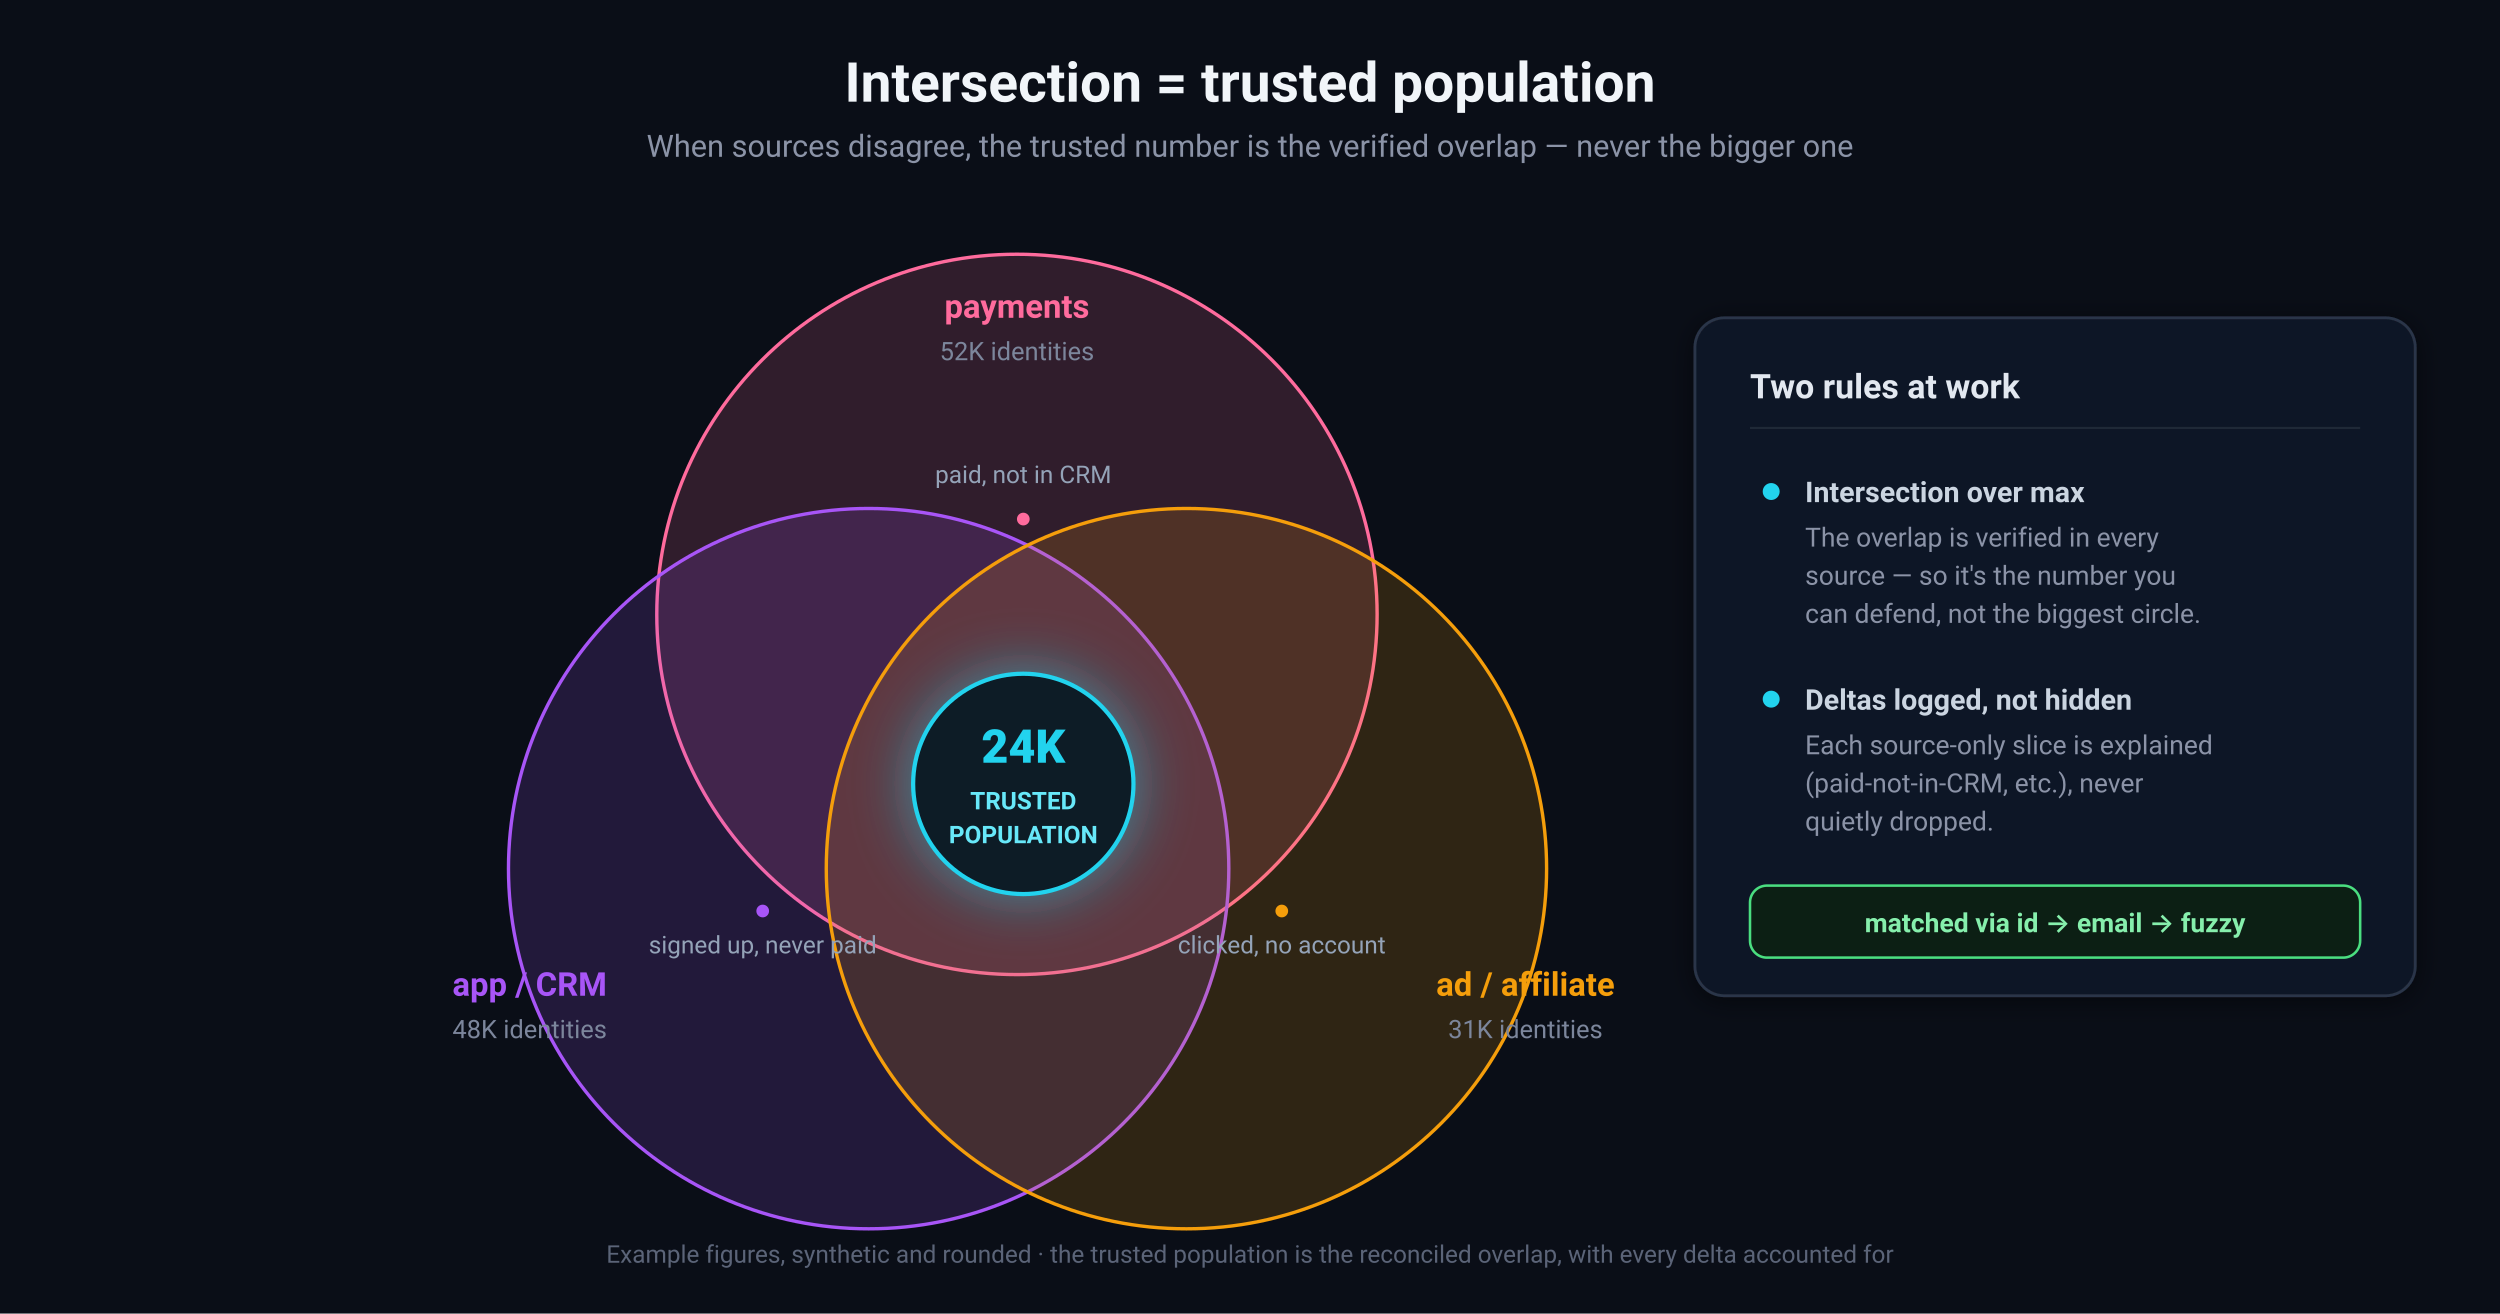
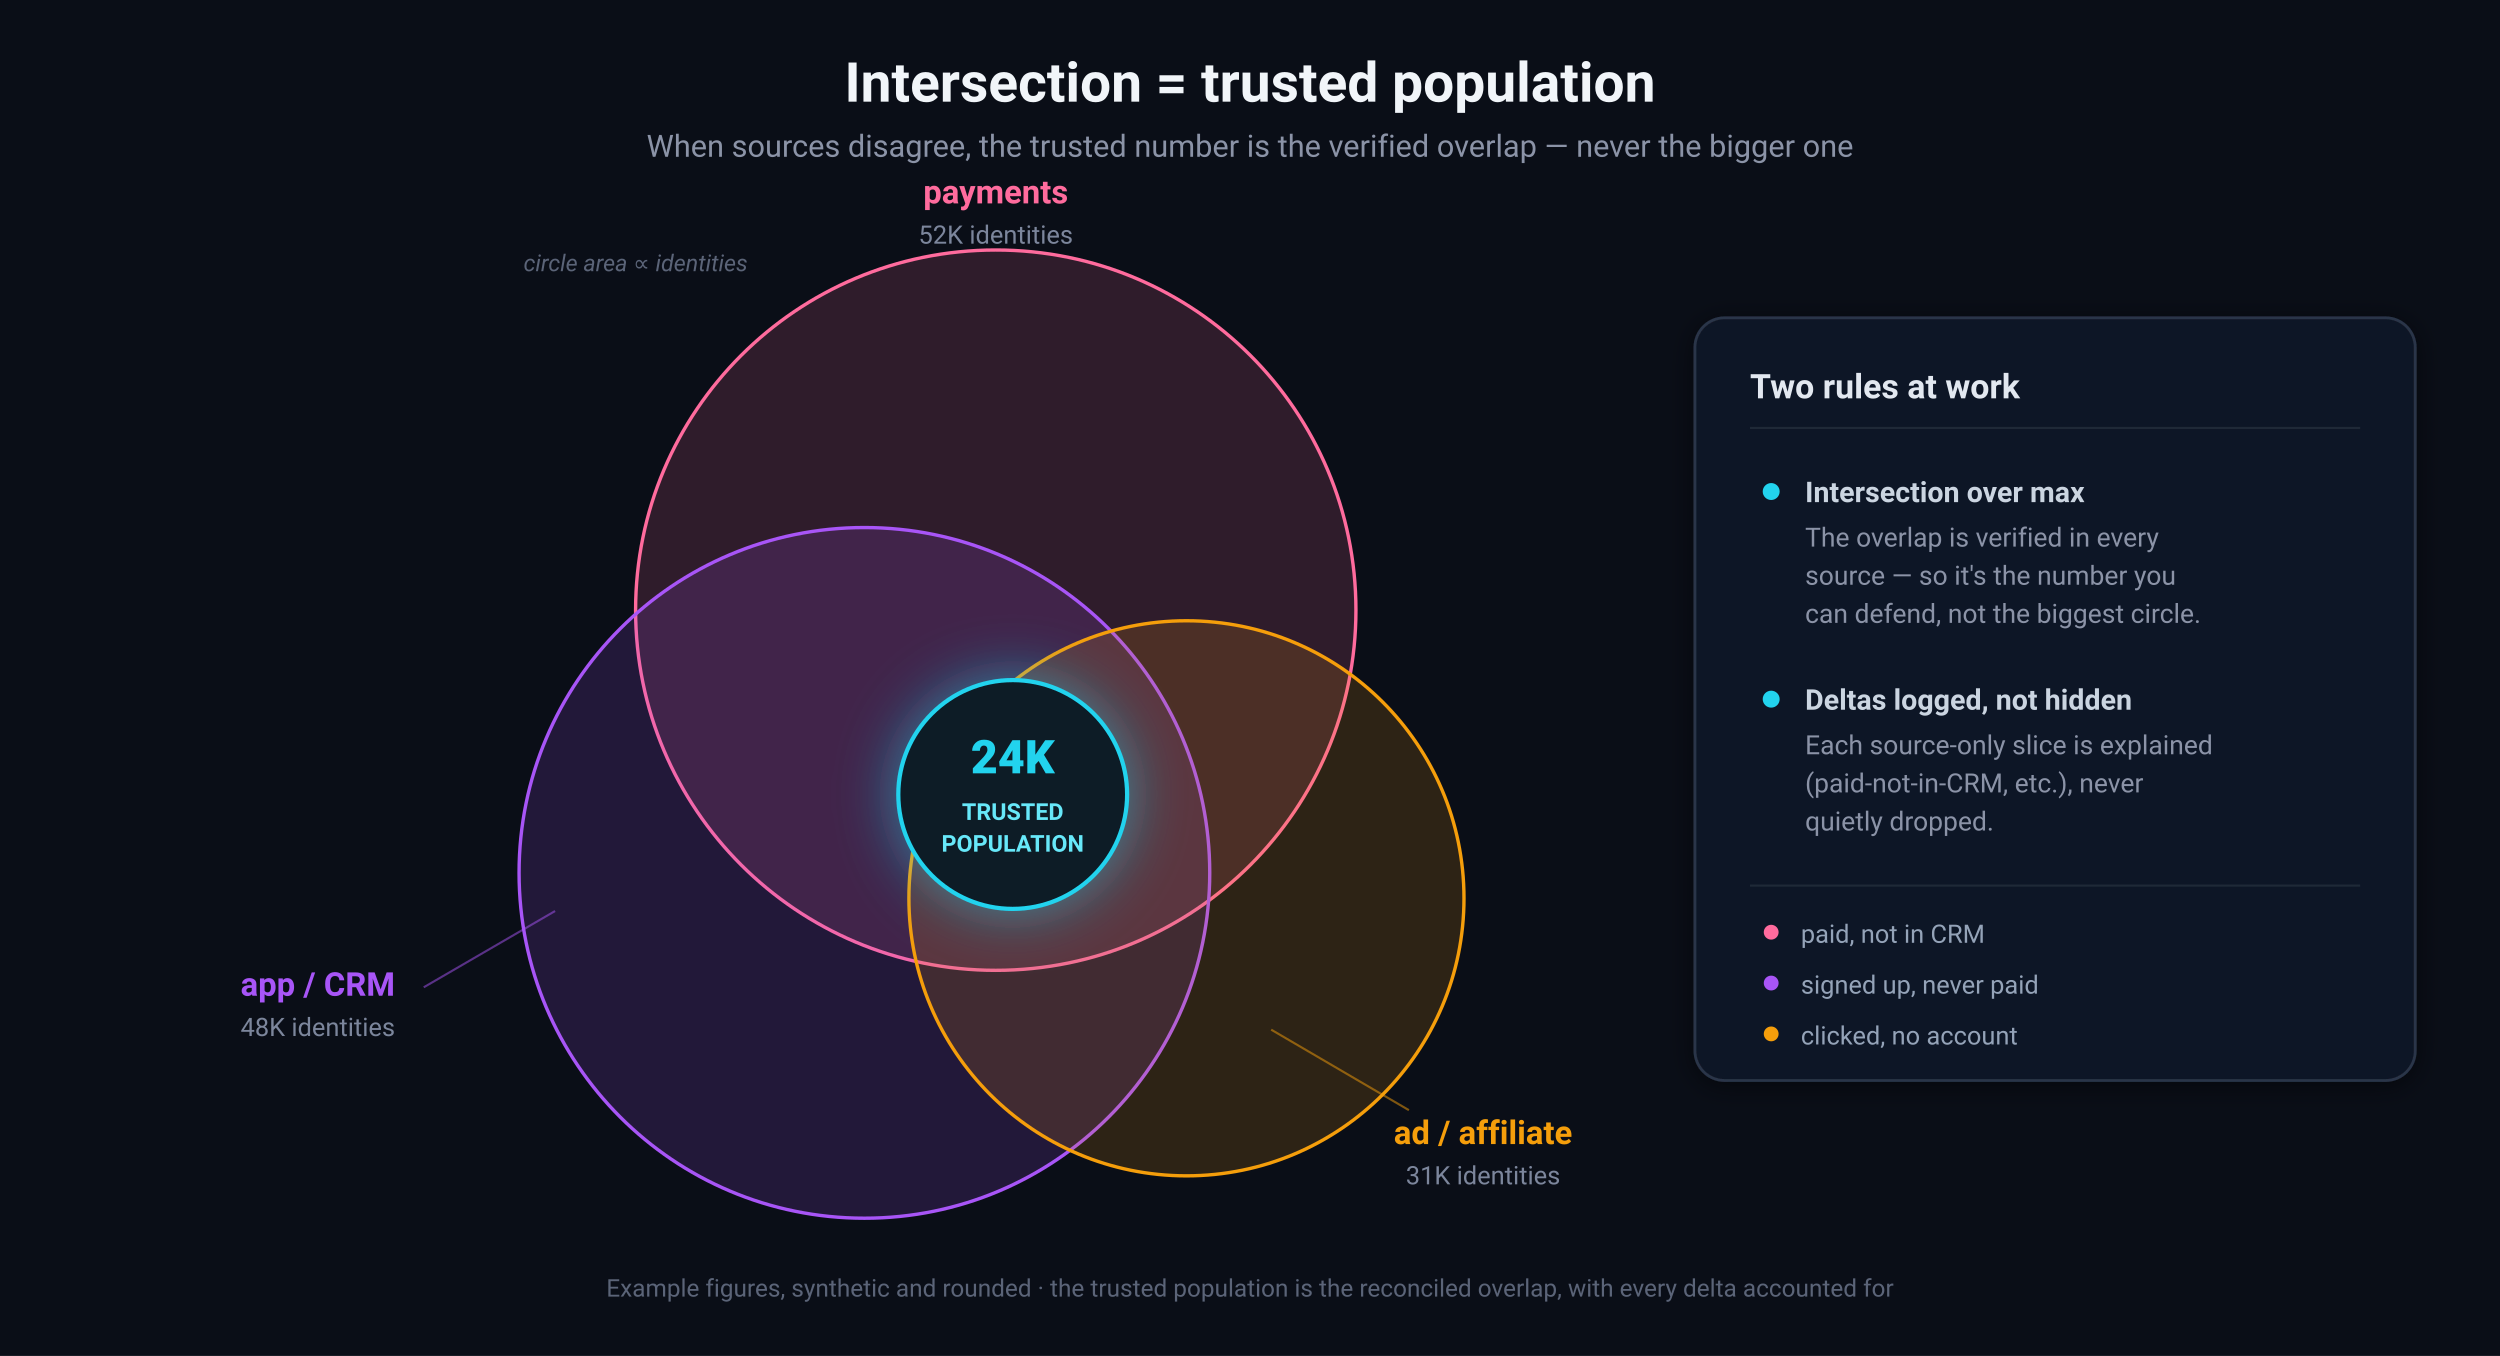
- <svg xmlns="http://www.w3.org/2000/svg" viewBox="0 0 1180 620" font-family="-apple-system, BlinkMacSystemFont, 'Segoe UI', Roboto, sans-serif">
+ <svg xmlns="http://www.w3.org/2000/svg" viewBox="0 0 1180 640" font-family="-apple-system, BlinkMacSystemFont, 'Segoe UI', Roboto, sans-serif">
  <defs>
    <filter id="soft" x="-20%" y="-20%" width="140%" height="140%">
      <feDropShadow dx="0" dy="2" stdDeviation="6" flood-color="#000000" flood-opacity="0.5" />
    </filter>
    <filter id="coreGlow" x="-60%" y="-60%" width="220%" height="220%">
      <feDropShadow dx="0" dy="0" stdDeviation="14" flood-color="#22d3ee" flood-opacity="0.55" />
    </filter>
  </defs>
-   <rect width="1180" height="620" fill="#0a0e17" />
+   <rect width="1180" height="640" fill="#0a0e17" />
  <text x="590" y="48" text-anchor="middle" fill="#f1f5f9" font-size="26" font-weight="700">Intersection = trusted population</text>
  <text x="590" y="74" text-anchor="middle" fill="#8b93a7" font-size="14.5">When sources disagree, the trusted number is the verified overlap — never the bigger one</text>
  <g>
-     <circle cx="480" cy="290" r="170" fill="#ff6b9d" fill-opacity="0.16" stroke="#ff6b9d" stroke-width="1.6" />
-     <circle cx="410" cy="410" r="170" fill="#a855f7" fill-opacity="0.16" stroke="#a855f7" stroke-width="1.6" />
-     <circle cx="560" cy="410" r="170" fill="#f59e0b" fill-opacity="0.16" stroke="#f59e0b" stroke-width="1.6" />
+     <circle cx="470" cy="288" r="170" fill="#ff6b9d" fill-opacity="0.15" stroke="#ff6b9d" stroke-width="1.6" />
+     <circle cx="408" cy="412" r="163" fill="#a855f7" fill-opacity="0.15" stroke="#a855f7" stroke-width="1.6" />
+     <circle cx="560" cy="424" r="131" fill="#f59e0b" fill-opacity="0.15" stroke="#f59e0b" stroke-width="1.6" />
  </g>
-   <text x="480" y="150" text-anchor="middle" fill="#ff6b9d" font-size="15.5" font-weight="700">payments</text>
-   <text x="480" y="170" text-anchor="middle" fill="#7c869c" font-size="12">52K identities</text>
-   <text x="250" y="470" text-anchor="middle" fill="#a855f7" font-size="15.5" font-weight="700">app / CRM</text>
-   <text x="250" y="490" text-anchor="middle" fill="#7c869c" font-size="12">48K identities</text>
-   <text x="720" y="470" text-anchor="middle" fill="#f59e0b" font-size="15.5" font-weight="700">ad / affiliate</text>
-   <text x="720" y="490" text-anchor="middle" fill="#7c869c" font-size="12">31K identities</text>
+   <text x="470" y="96" text-anchor="middle" fill="#ff6b9d" font-size="15.5" font-weight="700">payments</text>
+   <text x="470" y="115" text-anchor="middle" fill="#7c869c" font-size="12">52K identities</text>
+   <text x="150" y="470" text-anchor="middle" fill="#a855f7" font-size="15.5" font-weight="700">app / CRM</text>
+   <text x="150" y="489" text-anchor="middle" fill="#7c869c" font-size="12">48K identities</text>
+   <line x1="200" y1="466" x2="262" y2="430" stroke="#a855f7" stroke-width="1" stroke-opacity="0.5" />
+   <text x="700" y="540" text-anchor="middle" fill="#f59e0b" font-size="15.5" font-weight="700">ad / affiliate</text>
+   <text x="700" y="559" text-anchor="middle" fill="#7c869c" font-size="12">31K identities</text>
+   <line x1="665" y1="524" x2="600" y2="486" stroke="#f59e0b" stroke-width="1" stroke-opacity="0.5" />
  <g filter="url(#coreGlow)">
-     <circle cx="483" cy="370" r="52" fill="#0d1b26" stroke="#22d3ee" stroke-width="2" />
+     <circle cx="478" cy="375" r="54" fill="#0d1b26" stroke="#22d3ee" stroke-width="2" />
  </g>
-   <text x="483" y="360" text-anchor="middle" fill="#22d3ee" font-size="22" font-weight="800">24K</text>
-   <text x="483" y="382" text-anchor="middle" fill="#67e8f9" font-size="11.5" font-weight="600">TRUSTED</text>
-   <text x="483" y="398" text-anchor="middle" fill="#67e8f9" font-size="11.5" font-weight="600">POPULATION</text>
-   <g font-size="11.5">
-     <circle cx="483" cy="245" r="3" fill="#ff6b9d" />
-     <text x="483" y="228" text-anchor="middle" fill="#94a3b8">paid, not in CRM</text>
-     <circle cx="360" cy="430" r="3" fill="#a855f7" />
-     <text x="360" y="450" text-anchor="middle" fill="#94a3b8">signed up, never paid</text>
-     <circle cx="605" cy="430" r="3" fill="#f59e0b" />
-     <text x="605" y="450" text-anchor="middle" fill="#94a3b8">clicked, no account</text>
-   </g>
+   <text x="478" y="365" text-anchor="middle" fill="#22d3ee" font-size="22" font-weight="800">24K</text>
+   <text x="478" y="387" text-anchor="middle" fill="#67e8f9" font-size="11" font-weight="600">TRUSTED</text>
+   <text x="478" y="402" text-anchor="middle" fill="#67e8f9" font-size="11" font-weight="600">POPULATION</text>
+   <text x="300" y="128" text-anchor="middle" fill="#5b6478" font-size="11" font-style="italic">circle area ∝ identities</text>
  <g filter="url(#soft)">
-     <rect x="800" y="150" width="340" height="320" rx="14" fill="#111827" stroke="#2b3648" stroke-width="1.3" />
+     <rect x="800" y="150" width="340" height="360" rx="14" fill="#111827" stroke="#2b3648" stroke-width="1.3" />
  </g>
  <text x="826" y="188" fill="#e2e8f0" font-size="16" font-weight="700">Two rules at work</text>
  <line x1="826" y1="202" x2="1114" y2="202" stroke="#1f2937" stroke-width="1" />
  <circle cx="836" cy="232" r="4" fill="#22d3ee" />
  <text x="852" y="237" fill="#cbd5e1" font-size="13.5" font-weight="600">Intersection over max</text>
  <text x="852" y="258" fill="#8b93a7" font-size="12.5">The overlap is verified in every</text>
  <text x="852" y="276" fill="#8b93a7" font-size="12.5">source — so it's the number you</text>
  <text x="852" y="294" fill="#8b93a7" font-size="12.5">can defend, not the biggest circle.</text>
  <circle cx="836" cy="330" r="4" fill="#22d3ee" />
  <text x="852" y="335" fill="#cbd5e1" font-size="13.5" font-weight="600">Deltas logged, not hidden</text>
  <text x="852" y="356" fill="#8b93a7" font-size="12.5">Each source-only slice is explained</text>
  <text x="852" y="374" fill="#8b93a7" font-size="12.5">(paid-not-in-CRM, etc.), never</text>
  <text x="852" y="392" fill="#8b93a7" font-size="12.5">quietly dropped.</text>
-   <rect x="826" y="418" width="288" height="34" rx="8" fill="#0c1f14" stroke="#4ade80" stroke-width="1.2" />
-   <text x="970" y="440" text-anchor="middle" fill="#86efac" font-size="12.5" font-weight="600">matched via id → email → fuzzy</text>
-   <text x="590" y="596" text-anchor="middle" fill="#5b6478" font-size="11.5">Example figures, synthetic and rounded · the trusted population is the reconciled overlap, with every delta accounted for</text>
+   <line x1="826" y1="418" x2="1114" y2="418" stroke="#1f2937" stroke-width="1" />
+   <circle cx="836" cy="440" r="3.5" fill="#ff6b9d" />
+   <text x="850" y="445" fill="#94a3b8" font-size="12">paid, not in CRM</text>
+   <circle cx="836" cy="464" r="3.5" fill="#a855f7" />
+   <text x="850" y="469" fill="#94a3b8" font-size="12">signed up, never paid</text>
+   <circle cx="836" cy="488" r="3.5" fill="#f59e0b" />
+   <text x="850" y="493" fill="#94a3b8" font-size="12">clicked, no account</text>
+   <text x="590" y="612" text-anchor="middle" fill="#5b6478" font-size="11.5">Example figures, synthetic and rounded · the trusted population is the reconciled overlap, with every delta accounted for</text>
</svg>
